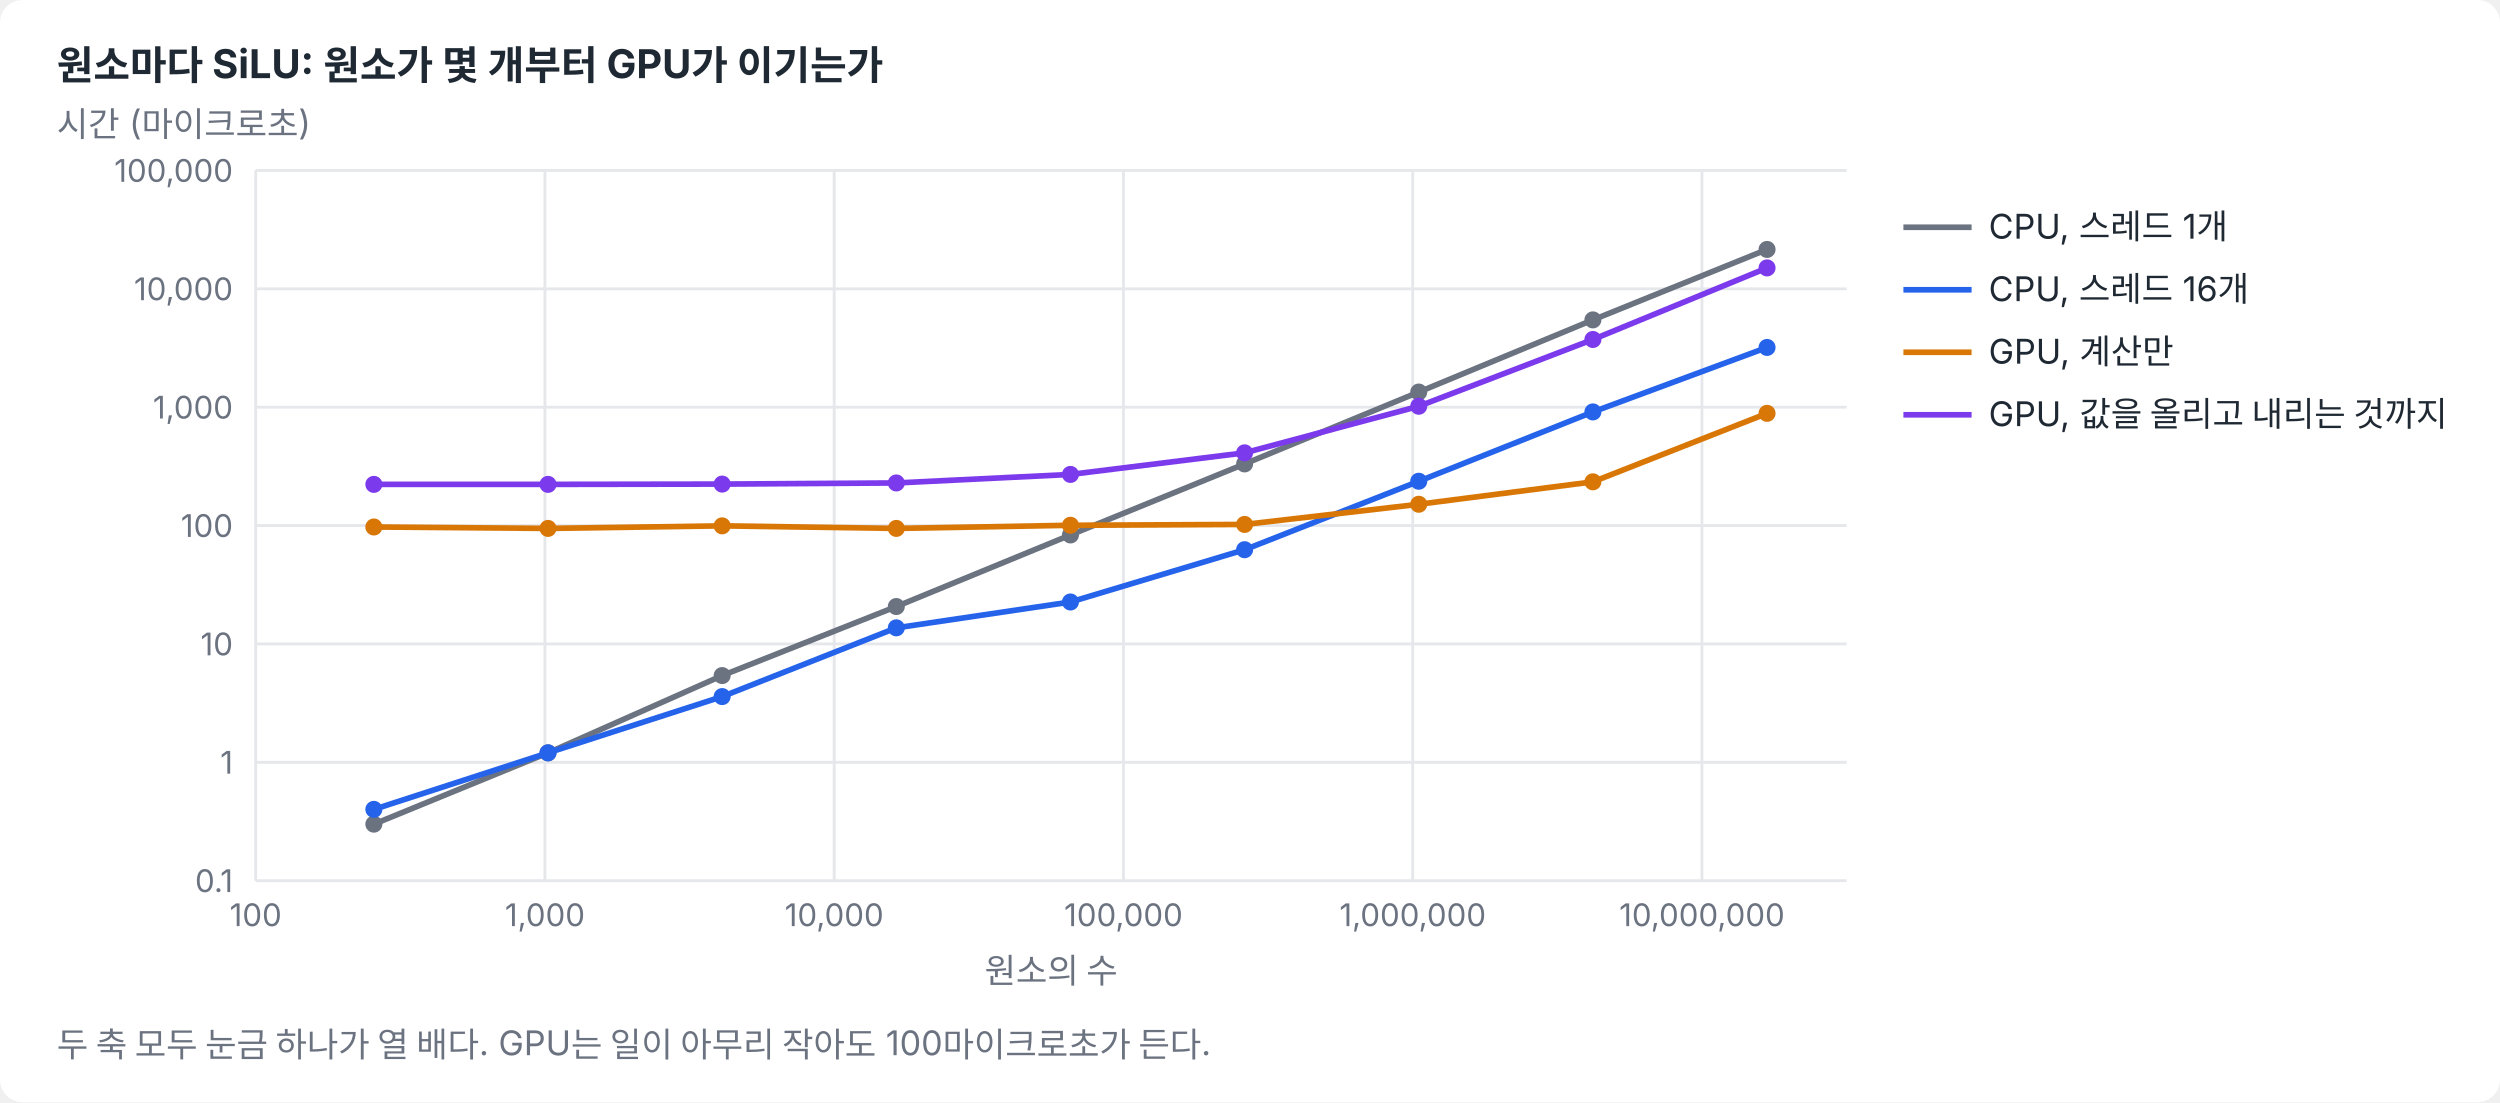
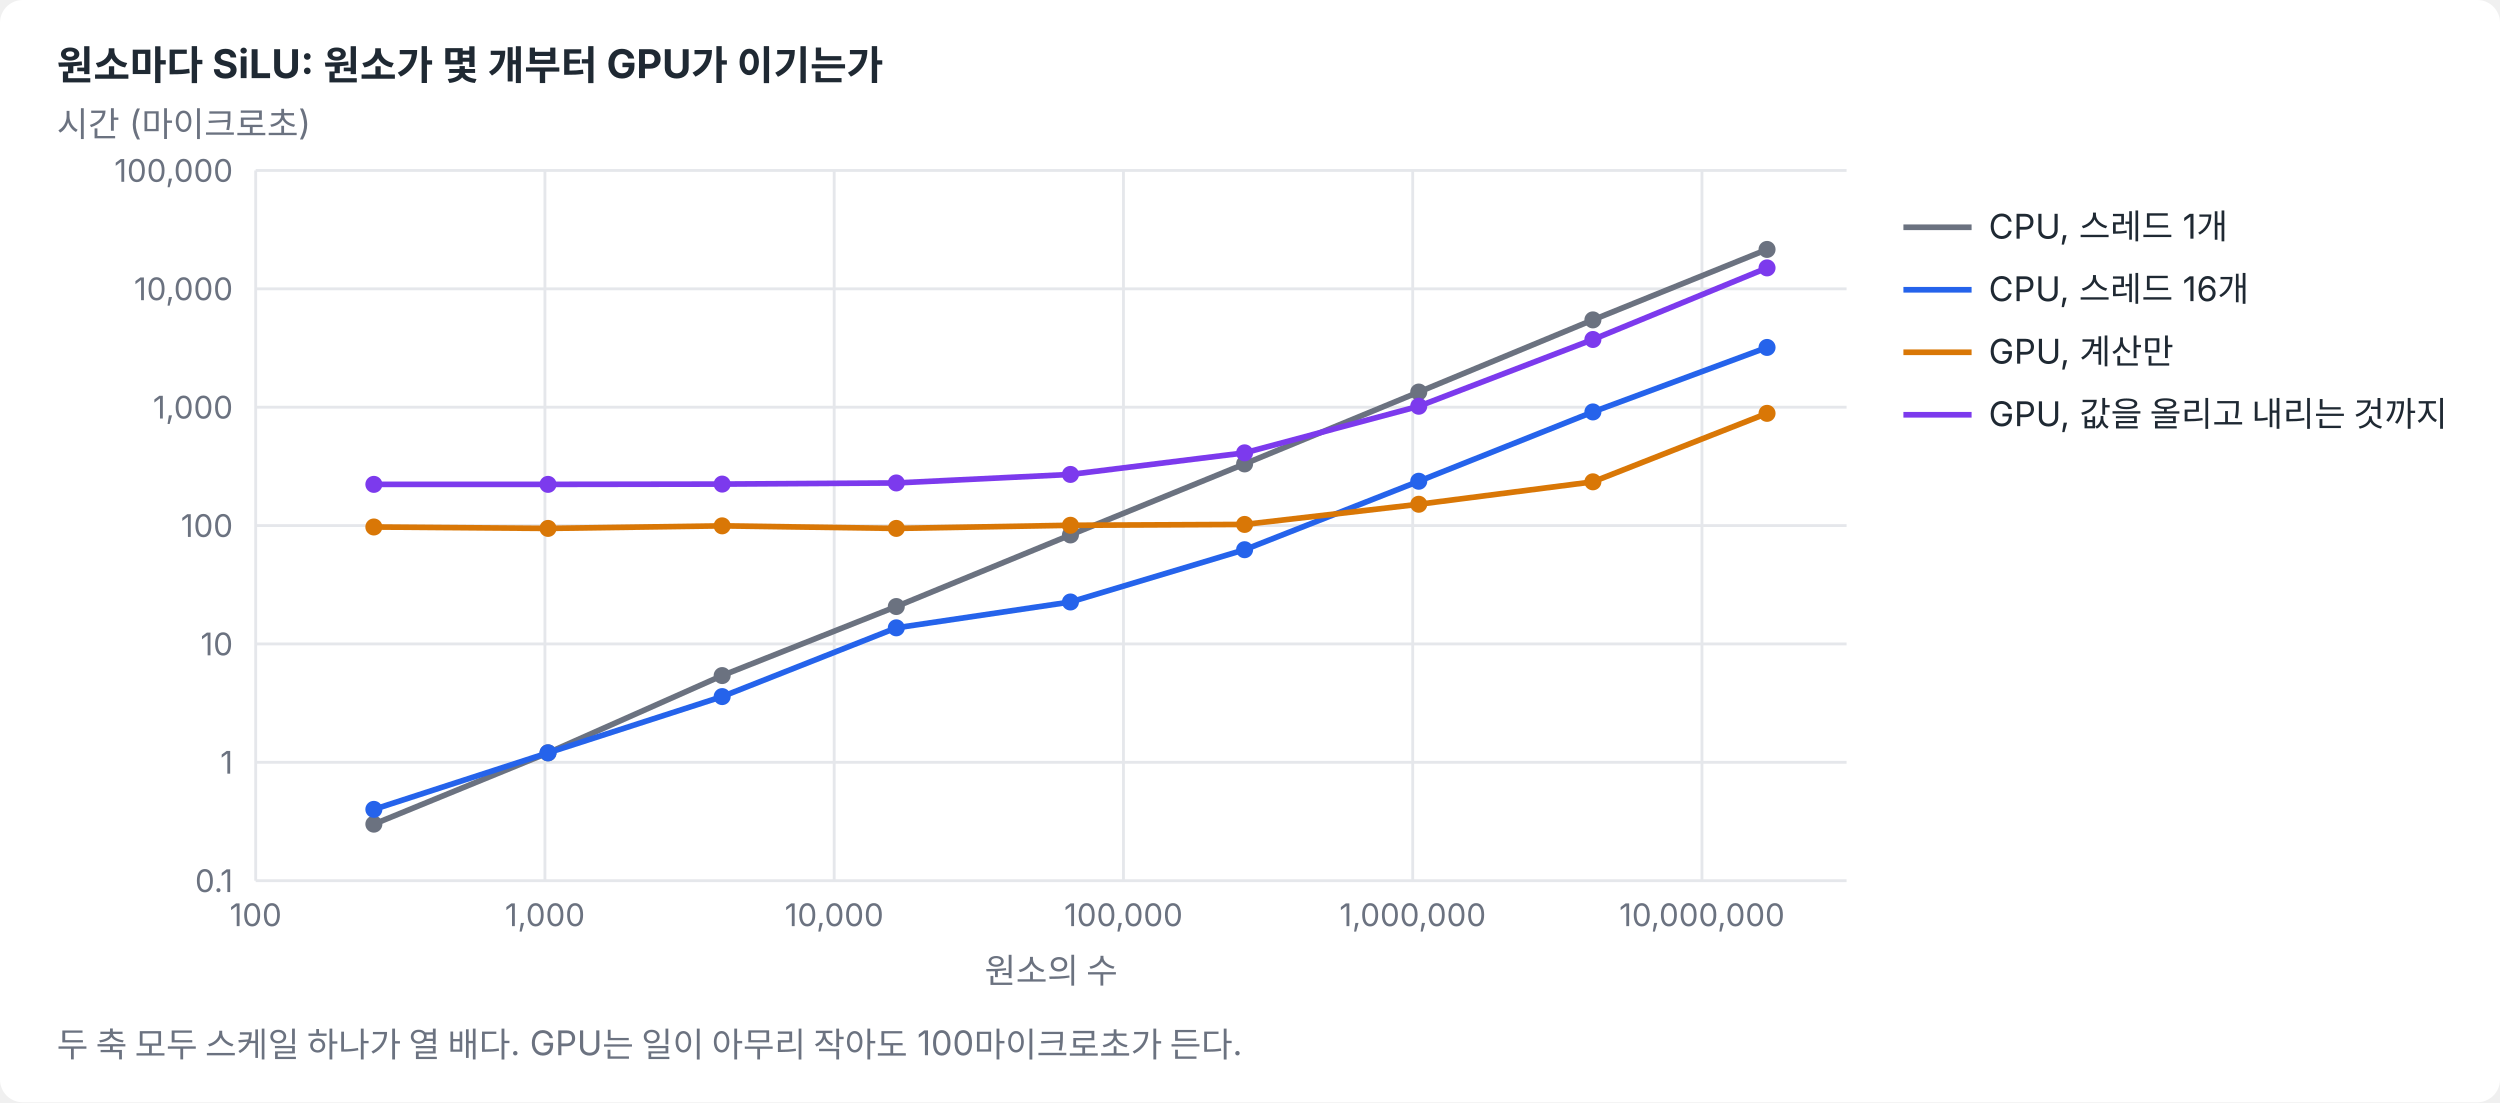
<svg xmlns="http://www.w3.org/2000/svg" viewBox="0 0 880 388" width="880" height="388" font-family="-apple-system, Segoe UI, Noto Sans KR, sans-serif" font-size="14">
  <defs>
    <marker id="arrow-1f2933" viewBox="0 0 10 10" refX="9" refY="5" markerWidth="7" markerHeight="7" orient="auto">
      <path d="M0,0 L10,5 L0,10 z" fill="#1f2933" />
    </marker>
    <marker id="arrow-6b7280" viewBox="0 0 10 10" refX="9" refY="5" markerWidth="7" markerHeight="7" orient="auto">
      <path d="M0,0 L10,5 L0,10 z" fill="#6b7280" />
    </marker>
    <marker id="arrow-2563eb" viewBox="0 0 10 10" refX="9" refY="5" markerWidth="7" markerHeight="7" orient="auto">
      <path d="M0,0 L10,5 L0,10 z" fill="#2563eb" />
    </marker>
    <marker id="arrow-d97706" viewBox="0 0 10 10" refX="9" refY="5" markerWidth="7" markerHeight="7" orient="auto">
      <path d="M0,0 L10,5 L0,10 z" fill="#d97706" />
    </marker>
    <marker id="arrow-059669" viewBox="0 0 10 10" refX="9" refY="5" markerWidth="7" markerHeight="7" orient="auto">
      <path d="M0,0 L10,5 L0,10 z" fill="#059669" />
    </marker>
  </defs>
  <rect width="880" height="388" rx="8" fill="#ffffff" />
  <text x="20" y="28" fill="#1f2933" font-size="14" text-anchor="start" font-weight="bold">원소마다 SiLU: 원소가 몇 개부터 GPU가 이기는가</text>
  <line x1="90" y1="310.0" x2="650" y2="310.0" stroke="#e5e7eb" stroke-width="1" />
  <text x="82" y="314.0" fill="#6b7280" font-size="11" text-anchor="end" font-weight="normal">0.1</text>
  <line x1="90" y1="268.333" x2="650" y2="268.333" stroke="#e5e7eb" stroke-width="1" />
  <text x="82" y="272.333" fill="#6b7280" font-size="11" text-anchor="end" font-weight="normal">1</text>
  <line x1="90" y1="226.667" x2="650" y2="226.667" stroke="#e5e7eb" stroke-width="1" />
  <text x="82" y="230.667" fill="#6b7280" font-size="11" text-anchor="end" font-weight="normal">10</text>
  <line x1="90" y1="185.0" x2="650" y2="185.0" stroke="#e5e7eb" stroke-width="1" />
  <text x="82" y="189.0" fill="#6b7280" font-size="11" text-anchor="end" font-weight="normal">100</text>
  <line x1="90" y1="143.333" x2="650" y2="143.333" stroke="#e5e7eb" stroke-width="1" />
  <text x="82" y="147.333" fill="#6b7280" font-size="11" text-anchor="end" font-weight="normal">1,000</text>
  <line x1="90" y1="101.667" x2="650" y2="101.667" stroke="#e5e7eb" stroke-width="1" />
  <text x="82" y="105.667" fill="#6b7280" font-size="11" text-anchor="end" font-weight="normal">10,000</text>
  <line x1="90" y1="60.0" x2="650" y2="60.0" stroke="#e5e7eb" stroke-width="1" />
  <text x="82" y="64.0" fill="#6b7280" font-size="11" text-anchor="end" font-weight="normal">100,000</text>
  <line x1="90.0" y1="60" x2="90.0" y2="310" stroke="#e5e7eb" stroke-width="1" />
  <text x="90.0" y="326" fill="#6b7280" font-size="11" text-anchor="middle" font-weight="normal">100</text>
  <line x1="191.818" y1="60" x2="191.818" y2="310" stroke="#e5e7eb" stroke-width="1" />
  <text x="191.818" y="326" fill="#6b7280" font-size="11" text-anchor="middle" font-weight="normal">1,000</text>
  <line x1="293.636" y1="60" x2="293.636" y2="310" stroke="#e5e7eb" stroke-width="1" />
  <text x="293.636" y="326" fill="#6b7280" font-size="11" text-anchor="middle" font-weight="normal">10,000</text>
  <line x1="395.455" y1="60" x2="395.455" y2="310" stroke="#e5e7eb" stroke-width="1" />
  <text x="395.455" y="326" fill="#6b7280" font-size="11" text-anchor="middle" font-weight="normal">100,000</text>
  <line x1="497.273" y1="60" x2="497.273" y2="310" stroke="#e5e7eb" stroke-width="1" />
  <text x="497.273" y="326" fill="#6b7280" font-size="11" text-anchor="middle" font-weight="normal">1,000,000</text>
  <line x1="599.091" y1="60" x2="599.091" y2="310" stroke="#e5e7eb" stroke-width="1" />
  <text x="599.091" y="326" fill="#6b7280" font-size="11" text-anchor="middle" font-weight="normal">10,000,000</text>
  <text x="370.0" y="346" fill="#6b7280" font-size="12" text-anchor="middle" font-weight="normal">원소의 수</text>
  <text x="20" y="48" fill="#6b7280" font-size="12" text-anchor="start" font-weight="normal">시간 (마이크로초)</text>
  <polyline points="131.6,290.1 192.9,265.0 254.2,237.8 315.5,213.5 376.8,188.3 438.1,163.3 499.4,138.0 560.7,112.6 622.0,87.8" fill="none" stroke="#6b7280" stroke-width="2" />
  <circle cx="131.6" cy="290.1" r="3" fill="#6b7280" />
  <circle cx="192.9" cy="265.0" r="3" fill="#6b7280" />
  <circle cx="254.2" cy="237.8" r="3" fill="#6b7280" />
  <circle cx="315.5" cy="213.5" r="3" fill="#6b7280" />
  <circle cx="376.8" cy="188.3" r="3" fill="#6b7280" />
  <circle cx="438.1" cy="163.3" r="3" fill="#6b7280" />
  <circle cx="499.4" cy="138.0" r="3" fill="#6b7280" />
  <circle cx="560.7" cy="112.6" r="3" fill="#6b7280" />
  <circle cx="622.0" cy="87.8" r="3" fill="#6b7280" />
  <polyline points="131.6,284.9 192.9,265.0 254.2,245.2 315.5,221.0 376.8,211.9 438.1,193.5 499.4,169.4 560.7,145.0 622.0,122.3" fill="none" stroke="#2563eb" stroke-width="2" />
  <circle cx="131.6" cy="284.9" r="3" fill="#2563eb" />
  <circle cx="192.9" cy="265.0" r="3" fill="#2563eb" />
  <circle cx="254.2" cy="245.2" r="3" fill="#2563eb" />
  <circle cx="315.5" cy="221.0" r="3" fill="#2563eb" />
  <circle cx="376.8" cy="211.9" r="3" fill="#2563eb" />
  <circle cx="438.1" cy="193.5" r="3" fill="#2563eb" />
  <circle cx="499.4" cy="169.4" r="3" fill="#2563eb" />
  <circle cx="560.7" cy="145.0" r="3" fill="#2563eb" />
  <circle cx="622.0" cy="122.3" r="3" fill="#2563eb" />
  <polyline points="131.6,185.5 192.9,186.0 254.2,185.1 315.5,186.0 376.8,184.9 438.1,184.6 499.4,177.5 560.7,169.6 622.0,145.5" fill="none" stroke="#d97706" stroke-width="2" />
  <circle cx="131.6" cy="185.5" r="3" fill="#d97706" />
  <circle cx="192.9" cy="186.0" r="3" fill="#d97706" />
  <circle cx="254.2" cy="185.1" r="3" fill="#d97706" />
  <circle cx="315.5" cy="186.0" r="3" fill="#d97706" />
  <circle cx="376.8" cy="184.9" r="3" fill="#d97706" />
  <circle cx="438.1" cy="184.6" r="3" fill="#d97706" />
  <circle cx="499.4" cy="177.5" r="3" fill="#d97706" />
  <circle cx="560.7" cy="169.6" r="3" fill="#d97706" />
  <circle cx="622.0" cy="145.5" r="3" fill="#d97706" />
  <polyline points="131.6,170.5 192.9,170.5 254.2,170.4 315.5,170.0 376.8,167.0 438.1,159.4 499.4,143.0 560.7,119.5 622.0,94.3" fill="none" stroke="#7c3aed" stroke-width="2" />
  <circle cx="131.6" cy="170.5" r="3" fill="#7c3aed" />
  <circle cx="192.9" cy="170.5" r="3" fill="#7c3aed" />
  <circle cx="254.2" cy="170.4" r="3" fill="#7c3aed" />
  <circle cx="315.5" cy="170.0" r="3" fill="#7c3aed" />
  <circle cx="376.8" cy="167.0" r="3" fill="#7c3aed" />
  <circle cx="438.1" cy="159.4" r="3" fill="#7c3aed" />
  <circle cx="499.4" cy="143.0" r="3" fill="#7c3aed" />
  <circle cx="560.7" cy="119.5" r="3" fill="#7c3aed" />
  <circle cx="622.0" cy="94.3" r="3" fill="#7c3aed" />
  <line x1="670" y1="80" x2="694" y2="80" stroke="#6b7280" stroke-width="2" />
  <text x="700" y="84" fill="#1f2933" font-size="12" text-anchor="start" font-weight="normal">CPU, 스레드 1개</text>
  <line x1="670" y1="102" x2="694" y2="102" stroke="#2563eb" stroke-width="2" />
  <text x="700" y="106" fill="#1f2933" font-size="12" text-anchor="start" font-weight="normal">CPU, 스레드 16개</text>
  <line x1="670" y1="124" x2="694" y2="124" stroke="#d97706" stroke-width="2" />
  <text x="700" y="128" fill="#1f2933" font-size="12" text-anchor="start" font-weight="normal">GPU, 계산만</text>
  <line x1="670" y1="146" x2="694" y2="146" stroke="#7c3aed" stroke-width="2" />
  <text x="700" y="150" fill="#1f2933" font-size="12" text-anchor="start" font-weight="normal">GPU, 값을 올리고 내리는 것까지</text>
-   <text x="20" y="372" fill="#6b7280" font-size="12" text-anchor="start" font-weight="normal">두 축 모두 눈금 하나가 열 배다. GPU는 일이 아무리 작아도 100마이크로초가 든다.</text>
+   <text x="20" y="372" fill="#6b7280" font-size="12" text-anchor="start" font-weight="normal">두 축 모두 스케일 하나가 열 배다. GPU는 일이 아무리 작아도 100마이크로초가 든다.</text>
</svg>
